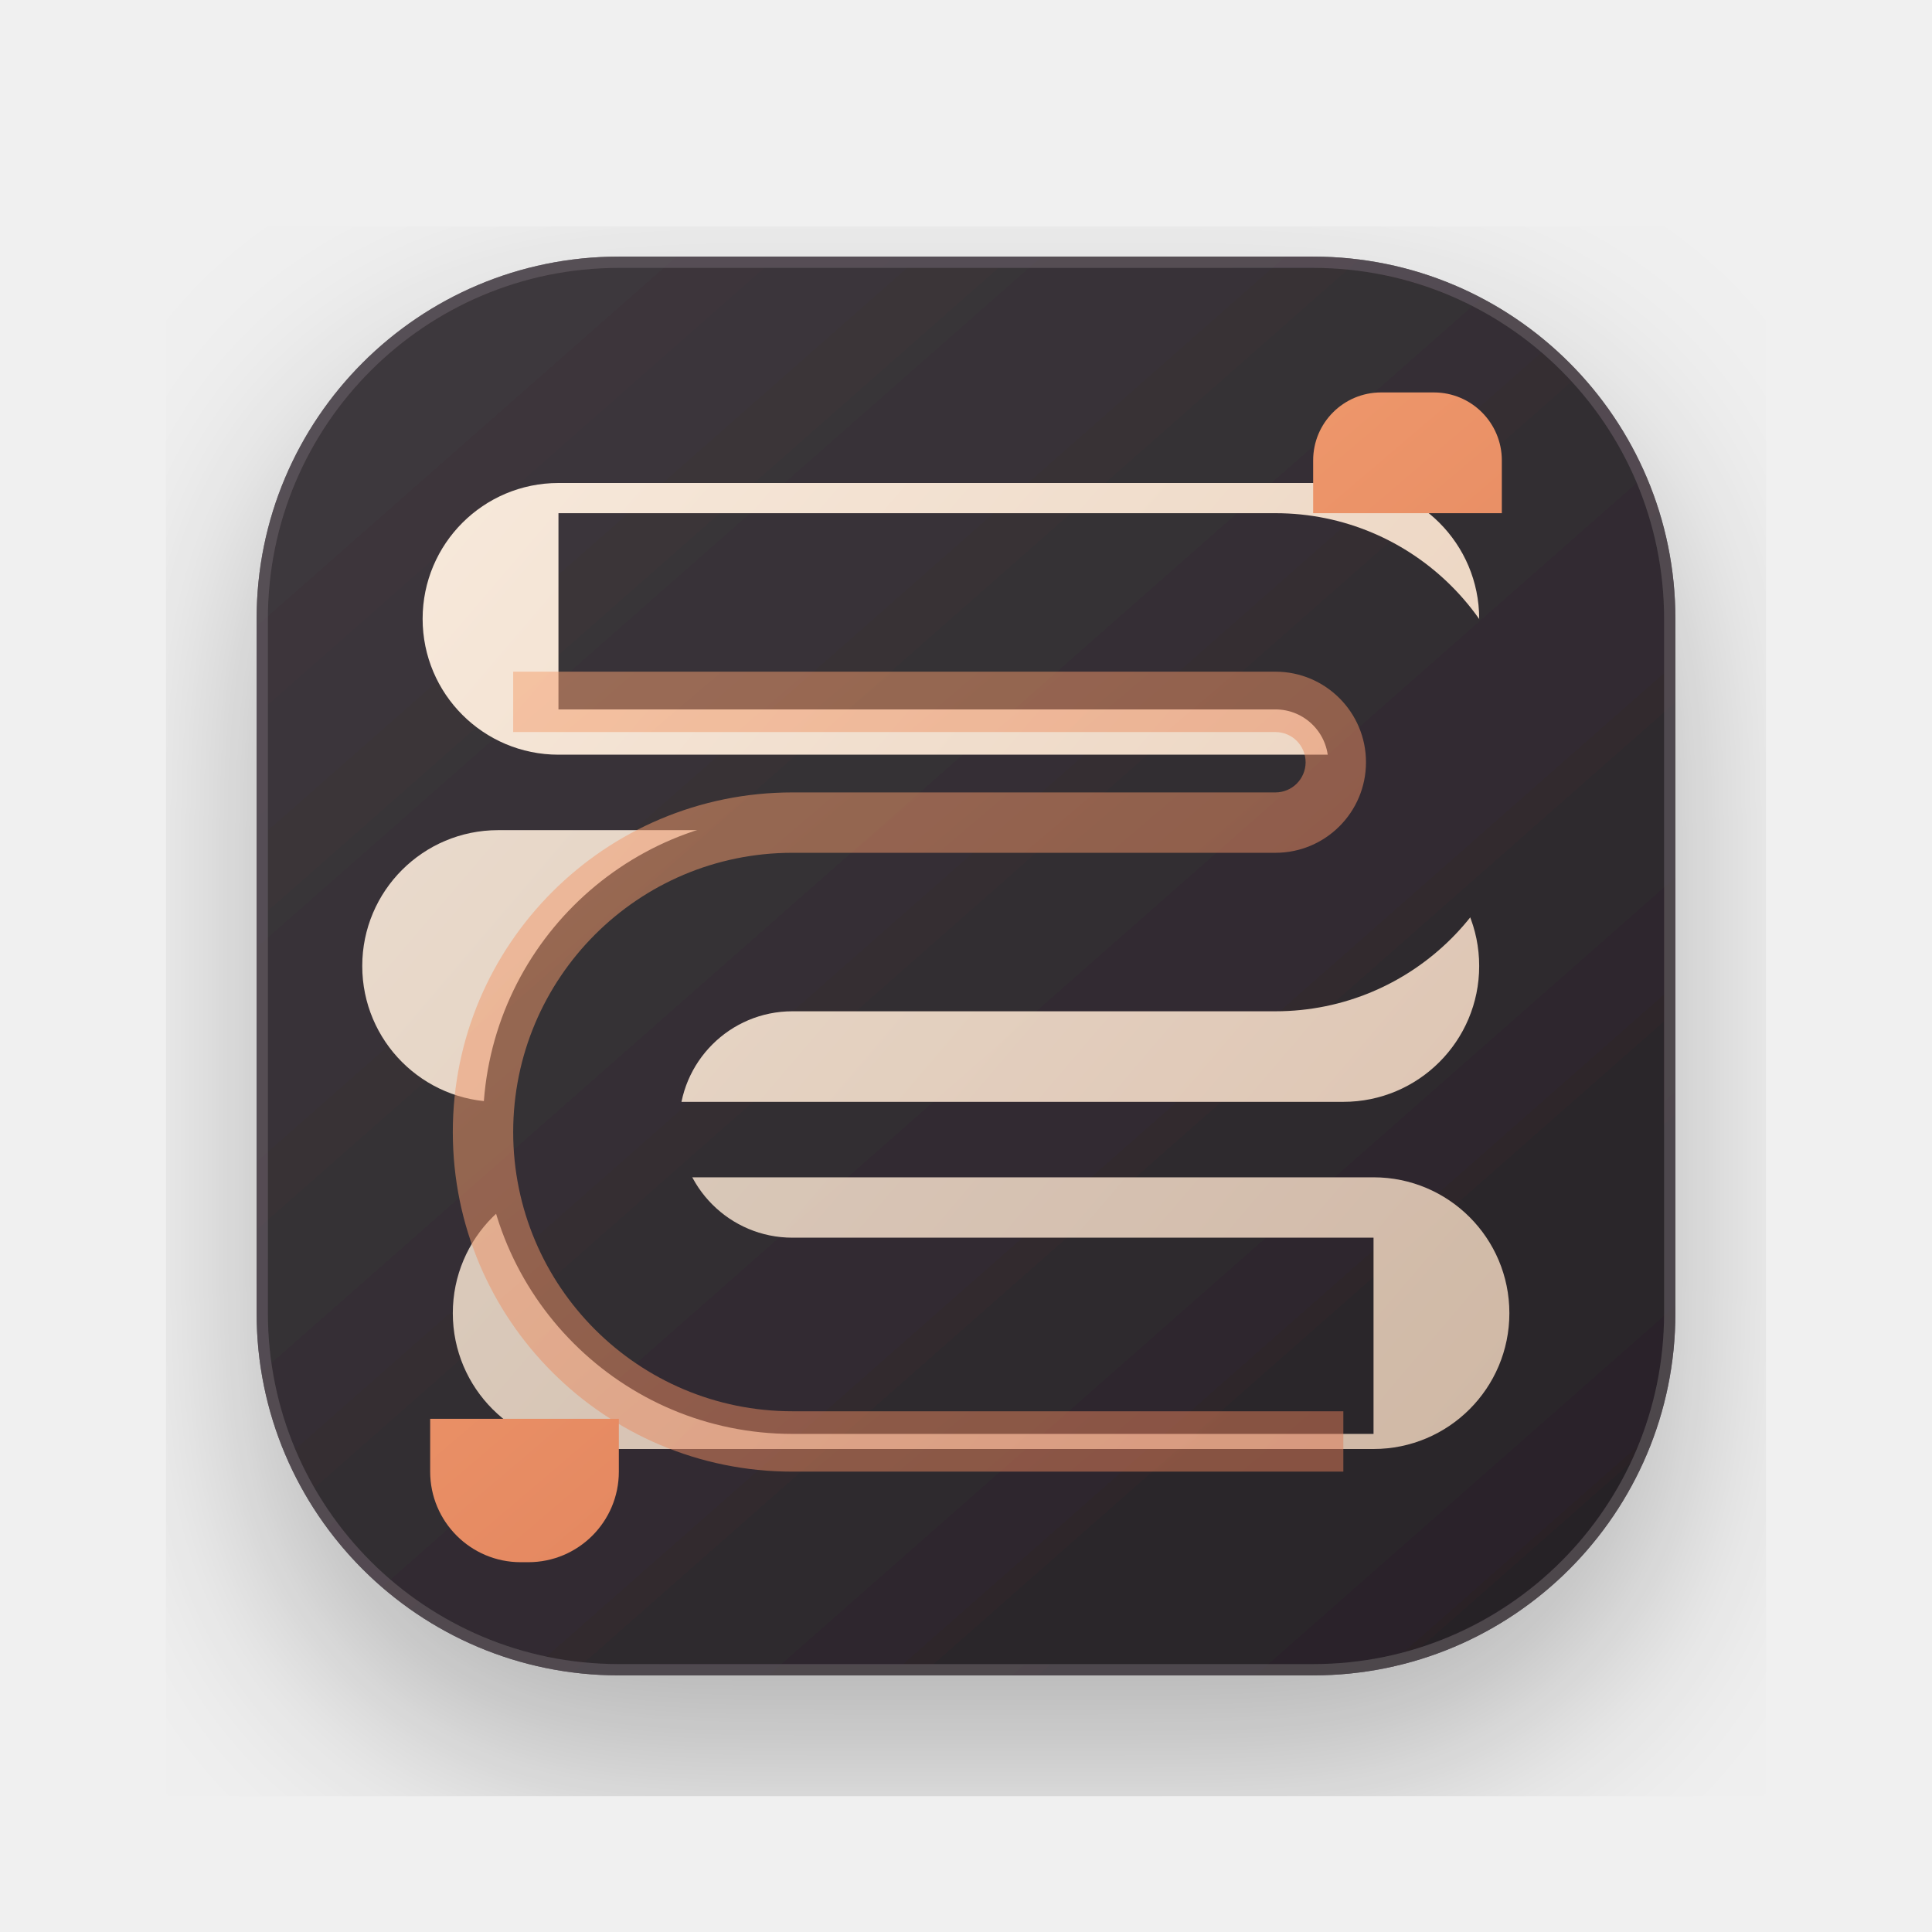
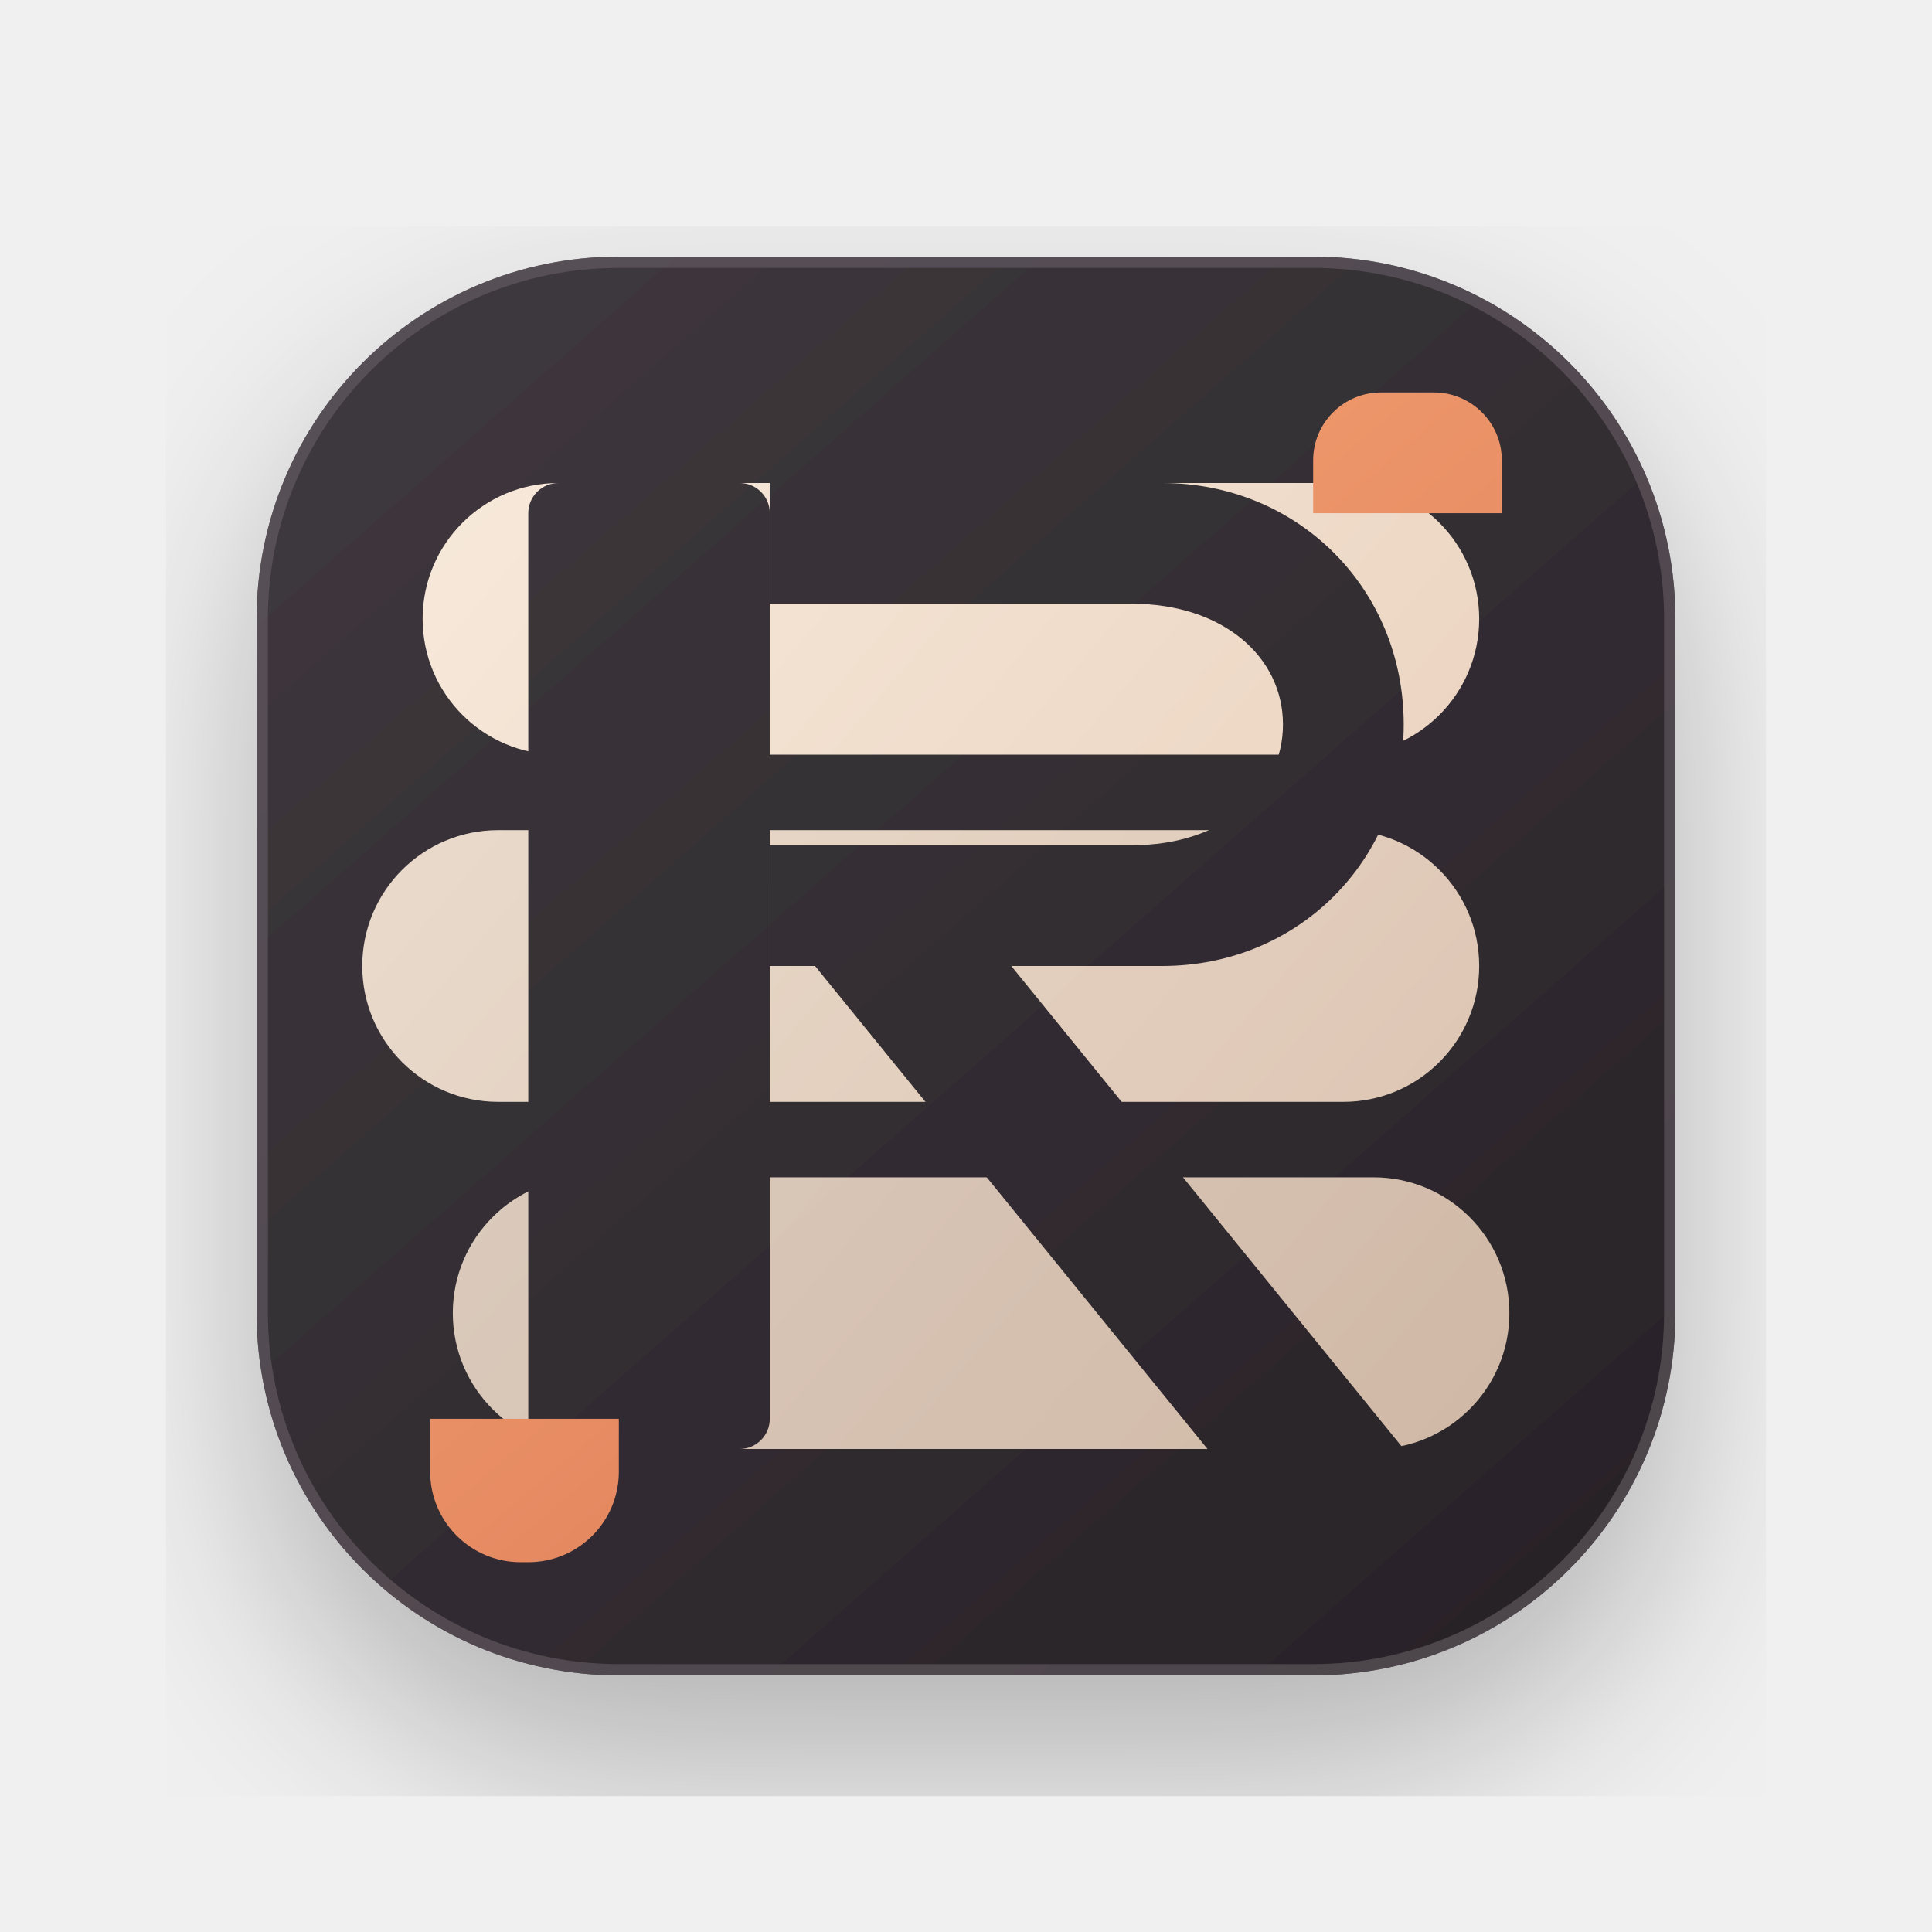
<svg xmlns="http://www.w3.org/2000/svg" width="256" height="256" viewBox="0 0 256 256" fill="none">
  <defs>
    <linearGradient id="bgA" x1="40" y1="28" x2="216" y2="228" gradientUnits="userSpaceOnUse">
      <stop stop-color="#403A3F" />
      <stop offset="1" stop-color="#262126" />
    </linearGradient>
    <linearGradient id="pageA" x1="52" y1="68" x2="202" y2="196" gradientUnits="userSpaceOnUse">
      <stop stop-color="#F7E9DB" />
      <stop offset="1" stop-color="#E6CBB5" />
    </linearGradient>
    <linearGradient id="accentA" x1="88" y1="74" x2="180" y2="182" gradientUnits="userSpaceOnUse">
      <stop stop-color="#F4A172" />
      <stop offset="1" stop-color="#DD7C58" />
    </linearGradient>
    <filter id="shadowA" x="22" y="18" width="212" height="220" filterUnits="userSpaceOnUse" color-interpolation-filters="sRGB">
      <feDropShadow dx="0" dy="12" stdDeviation="14" flood-color="#0F0A0F" flood-opacity="0.26" />
    </filter>
    <mask id="maskA">
      <rect width="256" height="256" fill="black" />
      <rect x="34" y="34" width="188" height="188" rx="48" fill="white" />
-       <path d="M169 68C187.225 68 202 82.775 202 101C202 119.225 187.225 134 169 134H105C96.716 134 90 140.716 90 149C90 157.284 96.716 164 105 164H182V190H105C82.356 190 64 171.644 64 149C64 126.356 82.356 108 105 108H169C172.866 108 176 104.866 176 101C176 97.134 172.866 94 169 94H74V68H169Z" fill="black" />
-       <path d="M176 55C176 47.82 181.82 42 189 42C196.18 42 202 47.82 202 55V67H176V55Z" fill="black" />
-       <path d="M54 189H80V201C80 208.18 74.18 214 67 214C59.82 214 54 208.18 54 201V189Z" fill="black" />
+       <rect x="70" y="64" width="32" height="128" rx="4" fill="black" />
+       <path d="M102 64 H154 C172 64 186 78 186 96 C186 114 172 128 154 128 H102 Z" fill="black" />
+       <path d="M102 80 H150 C162 80 170 87 170 96 C170 105 162 112 150 112 H102 Z" fill="white" />
+       <path d="M134 128 L186 192 L160 192 L108 128 Z" fill="black" />
    </mask>
  </defs>
  <g filter="url(#shadowA)">
    <rect x="34" y="34" width="188" height="188" rx="48" fill="url(#bgA)" />
    <rect x="34.75" y="34.75" width="186.5" height="186.5" rx="47.25" stroke="#6C626A" stroke-opacity="0.55" stroke-width="1.5" />
  </g>
  <g mask="url(#maskA)">
    <rect x="56" y="64" width="140" height="36" rx="18" fill="url(#pageA)" />
    <rect x="48" y="110" width="148" height="36" rx="18" fill="url(#pageA)" fill-opacity="0.94" />
    <rect x="60" y="156" width="140" height="36" rx="18" fill="url(#pageA)" fill-opacity="0.88" />
  </g>
  <path d="M174 61C174 56.029 178.029 52 183 52H190C194.971 52 199 56.029 199 61V68H174V61Z" fill="url(#accentA)" />
  <path d="M57 188H82V195C82 201.627 76.627 207 70 207H69C62.373 207 57 201.627 57 195V188Z" fill="url(#accentA)" />
-   <path d="M68 97H169C171.209 97 173 98.791 173 101C173 103.209 171.209 105 169 105H105C80.147 105 60 125.147 60 150C60 174.853 80.147 195 105 195H178V187H105C84.566 187 68 170.435 68 150C68 129.565 84.566 113 105 113H169C175.627 113 181 107.627 181 101C181 94.373 175.627 89 169 89H68V97Z" fill="url(#accentA)" fill-opacity="0.52" />
</svg>
